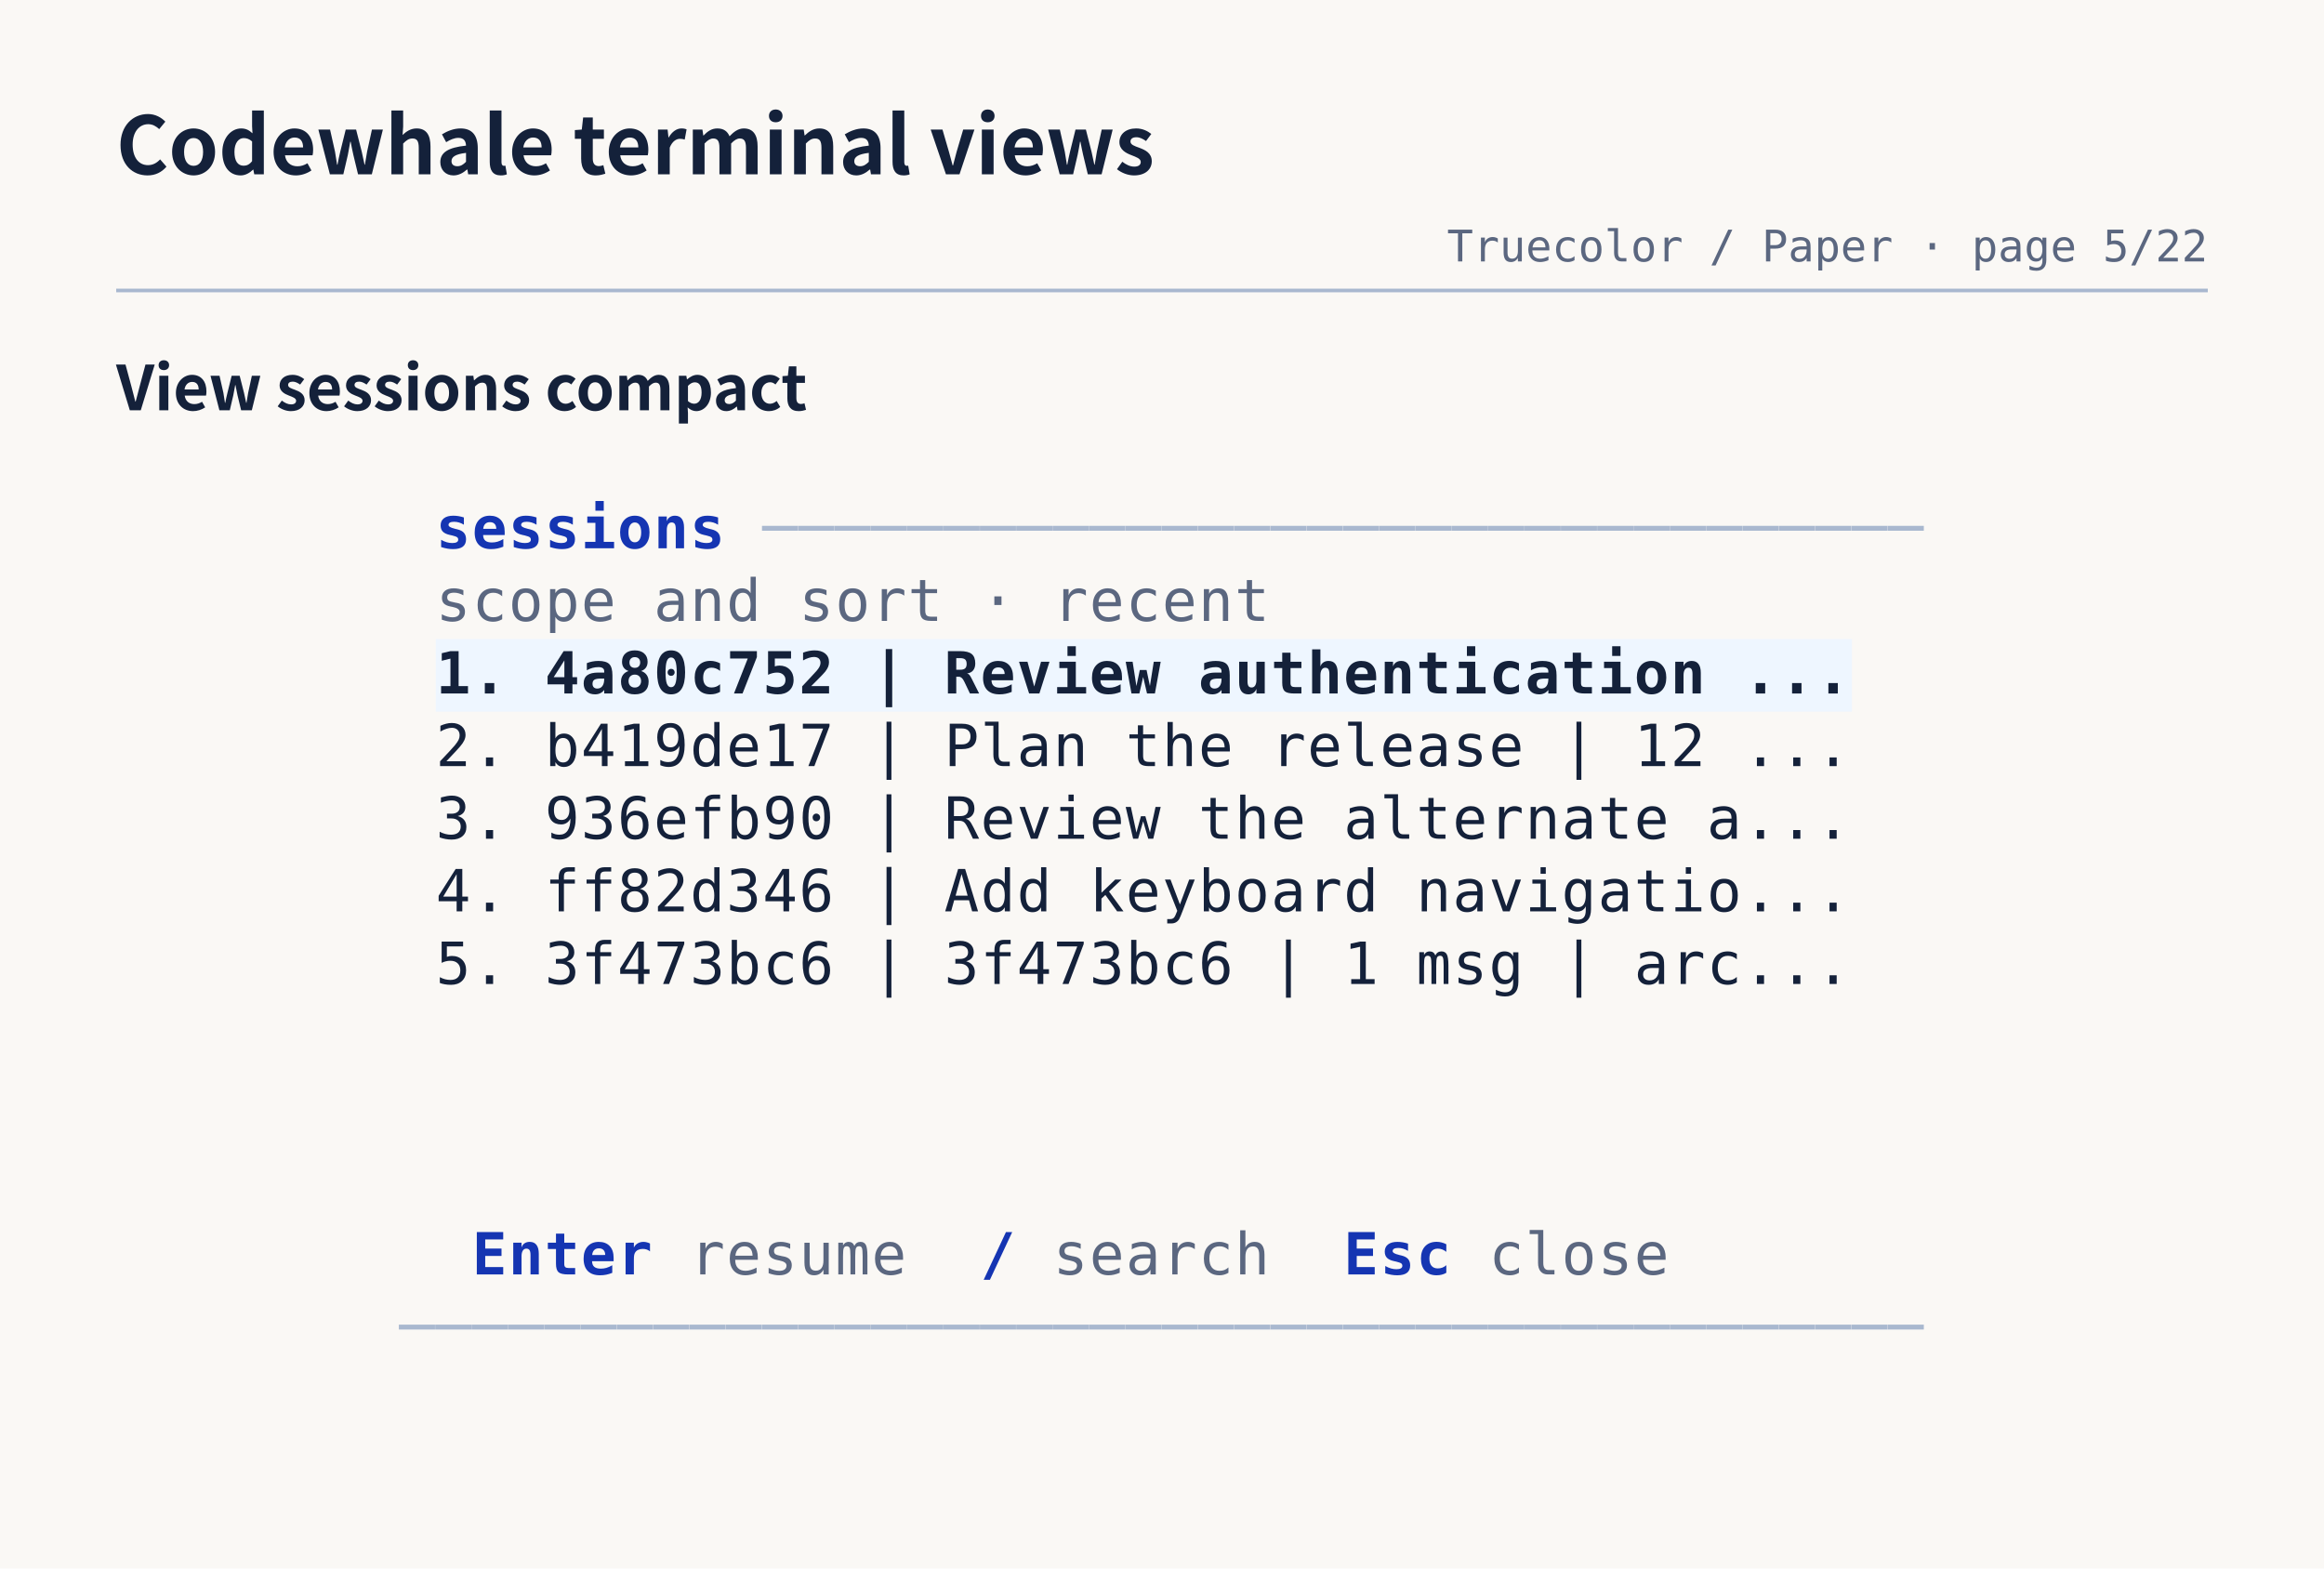
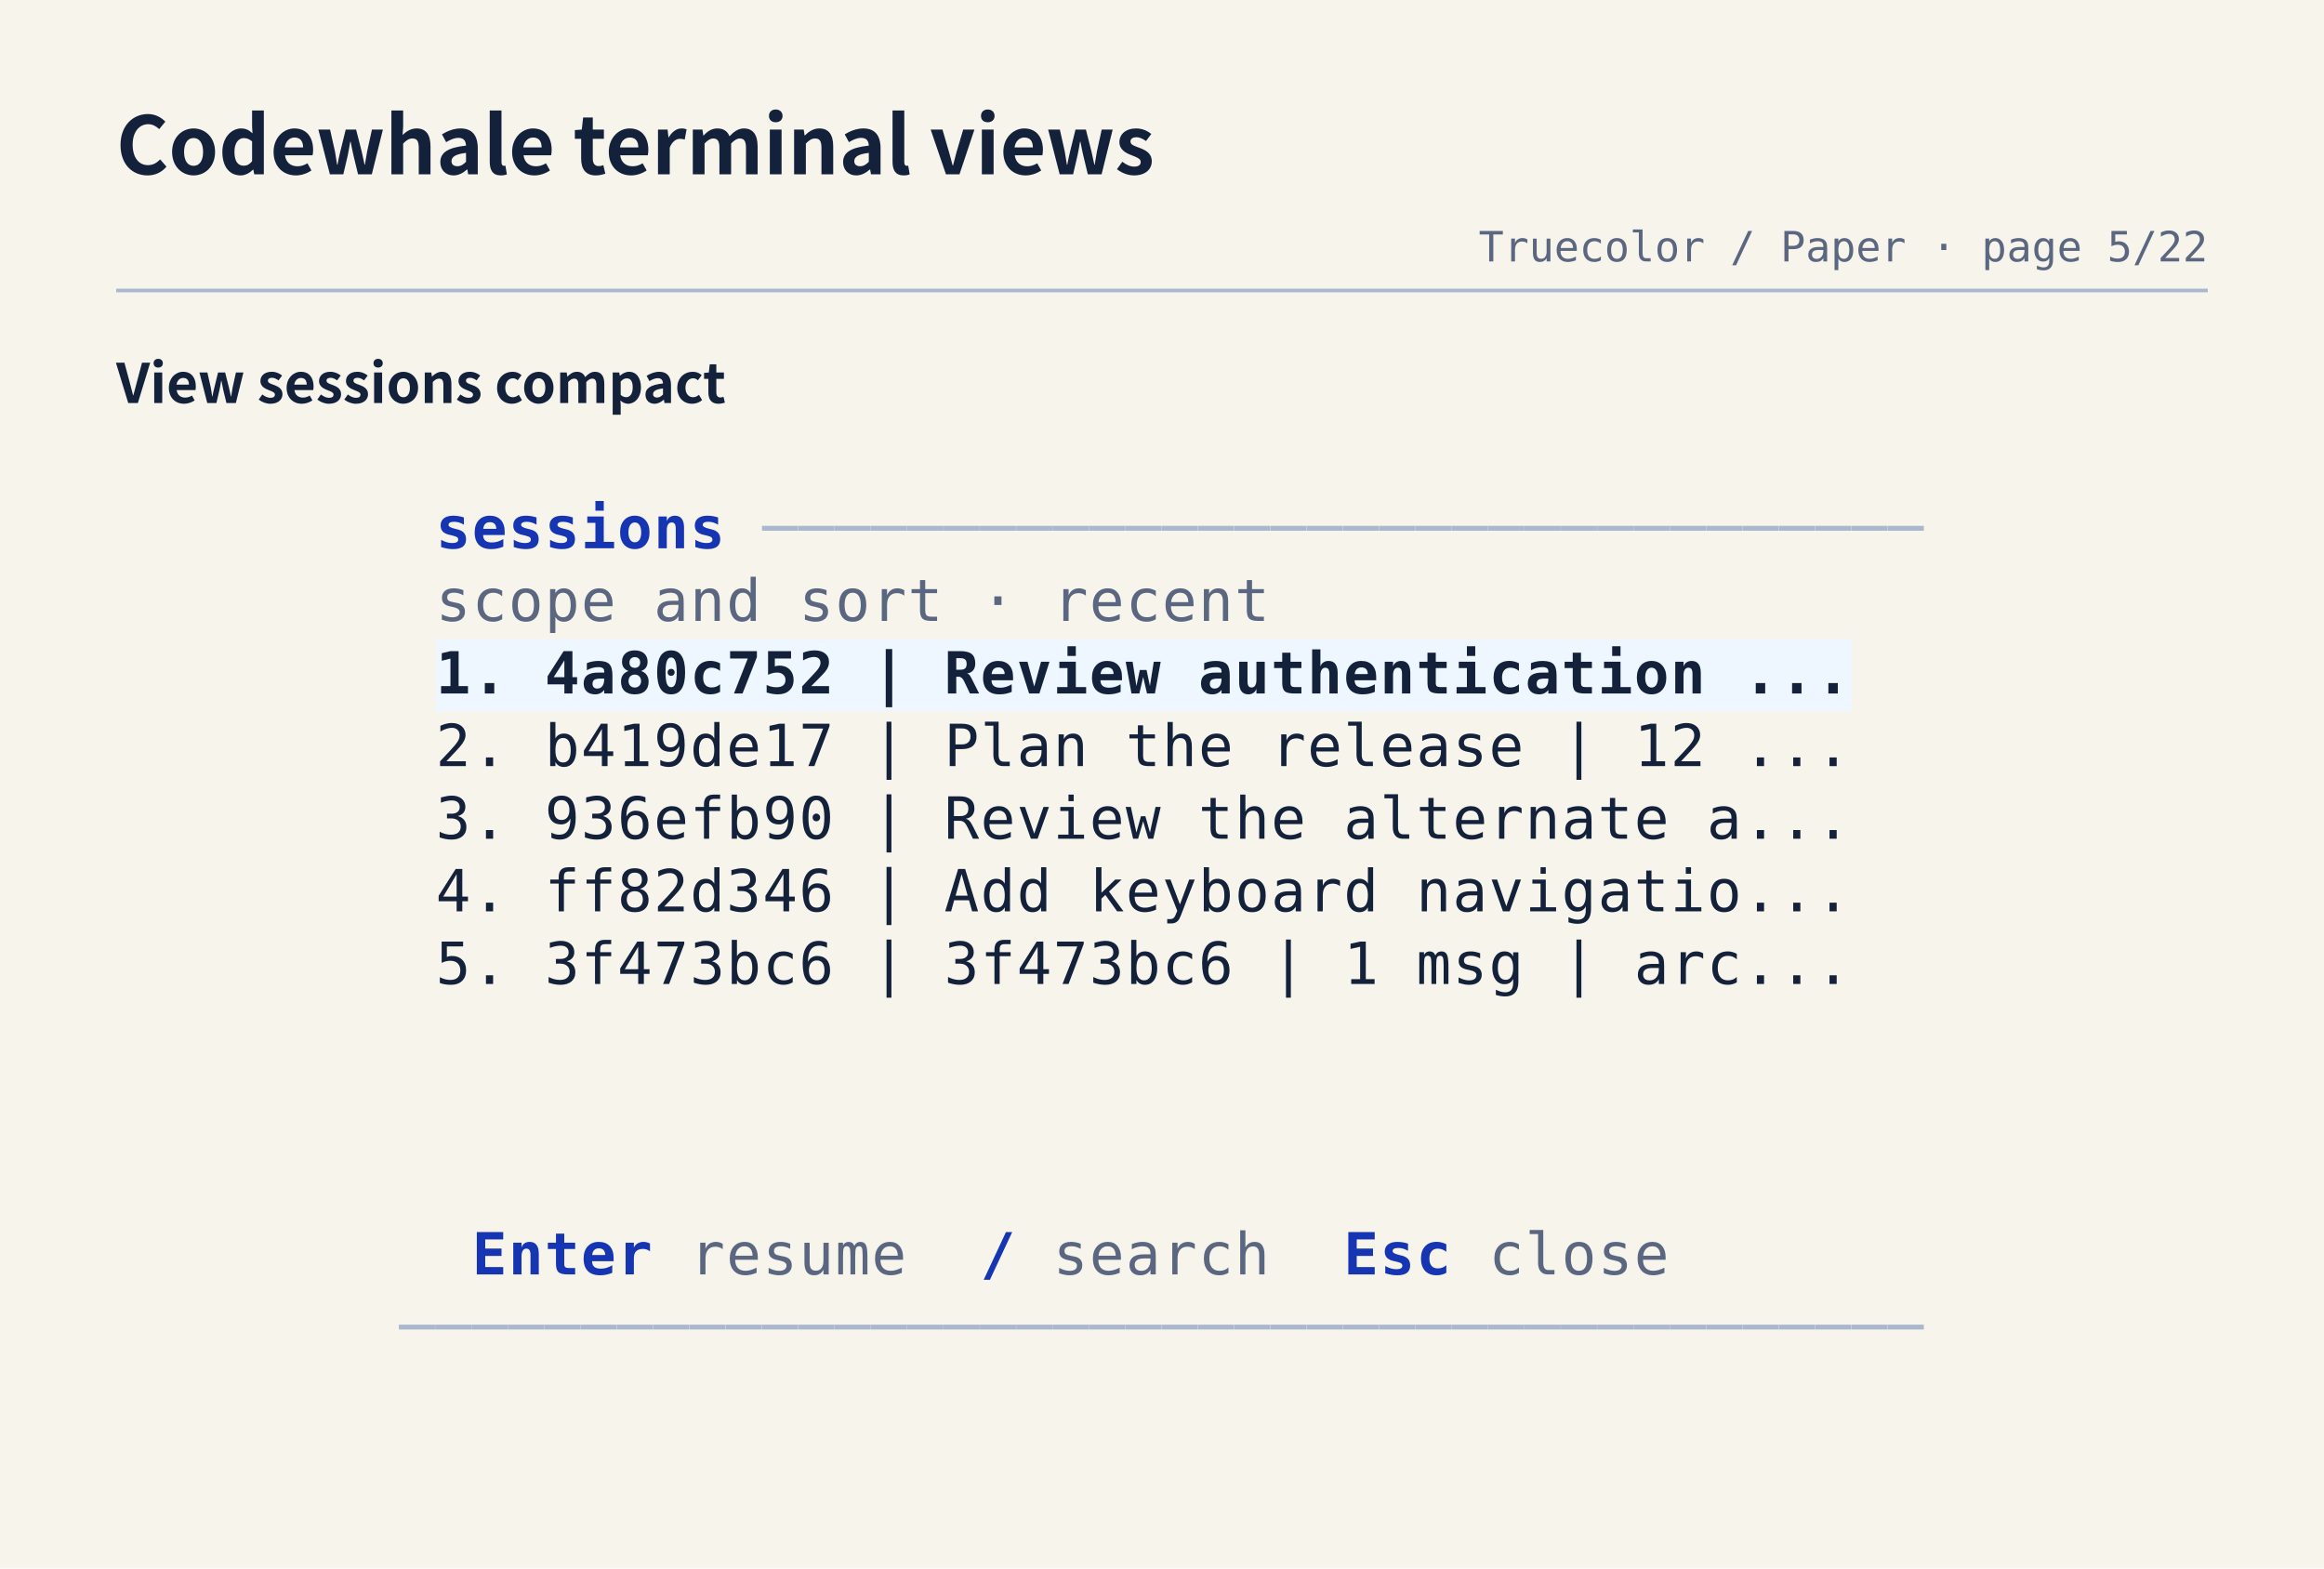
<svg xmlns="http://www.w3.org/2000/svg" width="640" height="432" viewBox="0 0 640 432" role="img" aria-labelledby="title desc">
-   <rect width="100%" height="100%" fill="#faf8f5" />
-   <text x="32" y="48" fill="#14213a" font-family="'Shannon Sans','PingFang SC','Hiragino Sans GB','Microsoft YaHei UI','Microsoft YaHei','Noto Sans CJK SC','Noto Sans SC','Source Han Sans SC',-apple-system,BlinkMacSystemFont,'Segoe UI',sans-serif" font-size="22" font-weight="600">Codewhale terminal views</text>
-   <text x="608" y="72" fill="#5b6780" font-family="'DejaVu Sans Mono','Cascadia Mono','SFMono-Regular',Consolas,'Liberation Mono',monospace" font-size="12" text-anchor="end">Truecolor / Paper · page 5/22</text>
+   <rect width="100%" height="100%" fill="#f7f4ec" />
+   <text x="32" y="48" fill="#14213a" font-family="'Geist Sans','PingFang SC','Hiragino Sans GB','Microsoft YaHei UI','Microsoft YaHei','Noto Sans CJK SC','Noto Sans SC','Source Han Sans SC',-apple-system,BlinkMacSystemFont,'Segoe UI',sans-serif" font-size="22" font-weight="600">Codewhale terminal views</text>
+   <text x="608" y="72" fill="#5b6780" font-family="'DejaVu Sans Mono','Cascadia Mono','SFMono-Regular',Consolas,'Liberation Mono',monospace" font-size="11.5" text-anchor="end">Truecolor / Paper · page 5/22</text>
  <path d="M32 80H608" stroke="#a9b8cf" stroke-width="1" />
  <g data-entry="view-sessions-compact">
-     <text x="32" y="113" fill="#14213a" font-family="'Shannon Sans','PingFang SC','Hiragino Sans GB','Microsoft YaHei UI','Microsoft YaHei','Noto Sans CJK SC','Noto Sans SC','Source Han Sans SC',-apple-system,BlinkMacSystemFont,'Segoe UI',sans-serif" font-size="17" font-weight="600">View sessions compact</text>
+     <text x="32" y="111" fill="#14213a" font-family="'Geist Sans','PingFang SC','Hiragino Sans GB','Microsoft YaHei UI','Microsoft YaHei','Noto Sans CJK SC','Noto Sans SC','Source Han Sans SC',-apple-system,BlinkMacSystemFont,'Segoe UI',sans-serif" font-size="15" font-weight="600">View sessions compact</text>
    <svg width="440" height="240" viewBox="0 0 440 240" role="img" x="100" y="136">
-       <rect width="100%" height="100%" fill="#faf8f5" />
+       <rect width="100%" height="100%" fill="#f7f4ec" />
      <rect x="20" y="40" width="390" height="20" fill="#eef6ff" />
      <g font-family="'DejaVu Sans Mono','Cascadia Mono','SFMono-Regular',Consolas,'Liberation Mono',monospace" font-size="16" xml:space="preserve">
        <text x="20" y="15" fill="#1535b2" textLength="10" lengthAdjust="spacingAndGlyphs" font-weight="700">s</text>
        <text x="30" y="15" fill="#1535b2" textLength="10" lengthAdjust="spacingAndGlyphs" font-weight="700">e</text>
        <text x="40" y="15" fill="#1535b2" textLength="10" lengthAdjust="spacingAndGlyphs" font-weight="700">s</text>
        <text x="50" y="15" fill="#1535b2" textLength="10" lengthAdjust="spacingAndGlyphs" font-weight="700">s</text>
        <text x="60" y="15" fill="#1535b2" textLength="10" lengthAdjust="spacingAndGlyphs" font-weight="700">i</text>
        <text x="70" y="15" fill="#1535b2" textLength="10" lengthAdjust="spacingAndGlyphs" font-weight="700">o</text>
        <text x="80" y="15" fill="#1535b2" textLength="10" lengthAdjust="spacingAndGlyphs" font-weight="700">n</text>
        <text x="90" y="15" fill="#1535b2" textLength="10" lengthAdjust="spacingAndGlyphs" font-weight="700">s</text>
        <text x="110" y="15" fill="#a9b8cf" textLength="10" lengthAdjust="spacingAndGlyphs">─</text>
        <text x="120" y="15" fill="#a9b8cf" textLength="10" lengthAdjust="spacingAndGlyphs">─</text>
        <text x="130" y="15" fill="#a9b8cf" textLength="10" lengthAdjust="spacingAndGlyphs">─</text>
        <text x="140" y="15" fill="#a9b8cf" textLength="10" lengthAdjust="spacingAndGlyphs">─</text>
        <text x="150" y="15" fill="#a9b8cf" textLength="10" lengthAdjust="spacingAndGlyphs">─</text>
        <text x="160" y="15" fill="#a9b8cf" textLength="10" lengthAdjust="spacingAndGlyphs">─</text>
        <text x="170" y="15" fill="#a9b8cf" textLength="10" lengthAdjust="spacingAndGlyphs">─</text>
        <text x="180" y="15" fill="#a9b8cf" textLength="10" lengthAdjust="spacingAndGlyphs">─</text>
        <text x="190" y="15" fill="#a9b8cf" textLength="10" lengthAdjust="spacingAndGlyphs">─</text>
        <text x="200" y="15" fill="#a9b8cf" textLength="10" lengthAdjust="spacingAndGlyphs">─</text>
        <text x="210" y="15" fill="#a9b8cf" textLength="10" lengthAdjust="spacingAndGlyphs">─</text>
        <text x="220" y="15" fill="#a9b8cf" textLength="10" lengthAdjust="spacingAndGlyphs">─</text>
        <text x="230" y="15" fill="#a9b8cf" textLength="10" lengthAdjust="spacingAndGlyphs">─</text>
        <text x="240" y="15" fill="#a9b8cf" textLength="10" lengthAdjust="spacingAndGlyphs">─</text>
        <text x="250" y="15" fill="#a9b8cf" textLength="10" lengthAdjust="spacingAndGlyphs">─</text>
        <text x="260" y="15" fill="#a9b8cf" textLength="10" lengthAdjust="spacingAndGlyphs">─</text>
        <text x="270" y="15" fill="#a9b8cf" textLength="10" lengthAdjust="spacingAndGlyphs">─</text>
        <text x="280" y="15" fill="#a9b8cf" textLength="10" lengthAdjust="spacingAndGlyphs">─</text>
        <text x="290" y="15" fill="#a9b8cf" textLength="10" lengthAdjust="spacingAndGlyphs">─</text>
        <text x="300" y="15" fill="#a9b8cf" textLength="10" lengthAdjust="spacingAndGlyphs">─</text>
        <text x="310" y="15" fill="#a9b8cf" textLength="10" lengthAdjust="spacingAndGlyphs">─</text>
        <text x="320" y="15" fill="#a9b8cf" textLength="10" lengthAdjust="spacingAndGlyphs">─</text>
        <text x="330" y="15" fill="#a9b8cf" textLength="10" lengthAdjust="spacingAndGlyphs">─</text>
        <text x="340" y="15" fill="#a9b8cf" textLength="10" lengthAdjust="spacingAndGlyphs">─</text>
        <text x="350" y="15" fill="#a9b8cf" textLength="10" lengthAdjust="spacingAndGlyphs">─</text>
        <text x="360" y="15" fill="#a9b8cf" textLength="10" lengthAdjust="spacingAndGlyphs">─</text>
        <text x="370" y="15" fill="#a9b8cf" textLength="10" lengthAdjust="spacingAndGlyphs">─</text>
        <text x="380" y="15" fill="#a9b8cf" textLength="10" lengthAdjust="spacingAndGlyphs">─</text>
        <text x="390" y="15" fill="#a9b8cf" textLength="10" lengthAdjust="spacingAndGlyphs">─</text>
        <text x="400" y="15" fill="#a9b8cf" textLength="10" lengthAdjust="spacingAndGlyphs">─</text>
        <text x="410" y="15" fill="#a9b8cf" textLength="10" lengthAdjust="spacingAndGlyphs">─</text>
        <text x="420" y="15" fill="#a9b8cf" textLength="10" lengthAdjust="spacingAndGlyphs">─</text>
        <text x="20" y="35" fill="#5b6780" textLength="10" lengthAdjust="spacingAndGlyphs">s</text>
        <text x="30" y="35" fill="#5b6780" textLength="10" lengthAdjust="spacingAndGlyphs">c</text>
        <text x="40" y="35" fill="#5b6780" textLength="10" lengthAdjust="spacingAndGlyphs">o</text>
        <text x="50" y="35" fill="#5b6780" textLength="10" lengthAdjust="spacingAndGlyphs">p</text>
        <text x="60" y="35" fill="#5b6780" textLength="10" lengthAdjust="spacingAndGlyphs">e</text>
        <text x="80" y="35" fill="#5b6780" textLength="10" lengthAdjust="spacingAndGlyphs">a</text>
        <text x="90" y="35" fill="#5b6780" textLength="10" lengthAdjust="spacingAndGlyphs">n</text>
        <text x="100" y="35" fill="#5b6780" textLength="10" lengthAdjust="spacingAndGlyphs">d</text>
        <text x="120" y="35" fill="#5b6780" textLength="10" lengthAdjust="spacingAndGlyphs">s</text>
        <text x="130" y="35" fill="#5b6780" textLength="10" lengthAdjust="spacingAndGlyphs">o</text>
        <text x="140" y="35" fill="#5b6780" textLength="10" lengthAdjust="spacingAndGlyphs">r</text>
        <text x="150" y="35" fill="#5b6780" textLength="10" lengthAdjust="spacingAndGlyphs">t</text>
        <text x="170" y="35" fill="#5b6780" textLength="10" lengthAdjust="spacingAndGlyphs">·</text>
        <text x="190" y="35" fill="#5b6780" textLength="10" lengthAdjust="spacingAndGlyphs">r</text>
        <text x="200" y="35" fill="#5b6780" textLength="10" lengthAdjust="spacingAndGlyphs">e</text>
        <text x="210" y="35" fill="#5b6780" textLength="10" lengthAdjust="spacingAndGlyphs">c</text>
        <text x="220" y="35" fill="#5b6780" textLength="10" lengthAdjust="spacingAndGlyphs">e</text>
        <text x="230" y="35" fill="#5b6780" textLength="10" lengthAdjust="spacingAndGlyphs">n</text>
        <text x="240" y="35" fill="#5b6780" textLength="10" lengthAdjust="spacingAndGlyphs">t</text>
        <text x="20" y="55" fill="#14213a" textLength="10" lengthAdjust="spacingAndGlyphs" font-weight="700">1</text>
        <text x="30" y="55" fill="#14213a" textLength="10" lengthAdjust="spacingAndGlyphs" font-weight="700">.</text>
        <text x="50" y="55" fill="#14213a" textLength="10" lengthAdjust="spacingAndGlyphs" font-weight="700">4</text>
        <text x="60" y="55" fill="#14213a" textLength="10" lengthAdjust="spacingAndGlyphs" font-weight="700">a</text>
        <text x="70" y="55" fill="#14213a" textLength="10" lengthAdjust="spacingAndGlyphs" font-weight="700">8</text>
        <text x="80" y="55" fill="#14213a" textLength="10" lengthAdjust="spacingAndGlyphs" font-weight="700">0</text>
        <text x="90" y="55" fill="#14213a" textLength="10" lengthAdjust="spacingAndGlyphs" font-weight="700">c</text>
        <text x="100" y="55" fill="#14213a" textLength="10" lengthAdjust="spacingAndGlyphs" font-weight="700">7</text>
        <text x="110" y="55" fill="#14213a" textLength="10" lengthAdjust="spacingAndGlyphs" font-weight="700">5</text>
        <text x="120" y="55" fill="#14213a" textLength="10" lengthAdjust="spacingAndGlyphs" font-weight="700">2</text>
        <text x="140" y="55" fill="#14213a" textLength="10" lengthAdjust="spacingAndGlyphs" font-weight="700">|</text>
        <text x="160" y="55" fill="#14213a" textLength="10" lengthAdjust="spacingAndGlyphs" font-weight="700">R</text>
        <text x="170" y="55" fill="#14213a" textLength="10" lengthAdjust="spacingAndGlyphs" font-weight="700">e</text>
        <text x="180" y="55" fill="#14213a" textLength="10" lengthAdjust="spacingAndGlyphs" font-weight="700">v</text>
        <text x="190" y="55" fill="#14213a" textLength="10" lengthAdjust="spacingAndGlyphs" font-weight="700">i</text>
        <text x="200" y="55" fill="#14213a" textLength="10" lengthAdjust="spacingAndGlyphs" font-weight="700">e</text>
        <text x="210" y="55" fill="#14213a" textLength="10" lengthAdjust="spacingAndGlyphs" font-weight="700">w</text>
        <text x="230" y="55" fill="#14213a" textLength="10" lengthAdjust="spacingAndGlyphs" font-weight="700">a</text>
        <text x="240" y="55" fill="#14213a" textLength="10" lengthAdjust="spacingAndGlyphs" font-weight="700">u</text>
        <text x="250" y="55" fill="#14213a" textLength="10" lengthAdjust="spacingAndGlyphs" font-weight="700">t</text>
        <text x="260" y="55" fill="#14213a" textLength="10" lengthAdjust="spacingAndGlyphs" font-weight="700">h</text>
        <text x="270" y="55" fill="#14213a" textLength="10" lengthAdjust="spacingAndGlyphs" font-weight="700">e</text>
        <text x="280" y="55" fill="#14213a" textLength="10" lengthAdjust="spacingAndGlyphs" font-weight="700">n</text>
        <text x="290" y="55" fill="#14213a" textLength="10" lengthAdjust="spacingAndGlyphs" font-weight="700">t</text>
        <text x="300" y="55" fill="#14213a" textLength="10" lengthAdjust="spacingAndGlyphs" font-weight="700">i</text>
        <text x="310" y="55" fill="#14213a" textLength="10" lengthAdjust="spacingAndGlyphs" font-weight="700">c</text>
        <text x="320" y="55" fill="#14213a" textLength="10" lengthAdjust="spacingAndGlyphs" font-weight="700">a</text>
        <text x="330" y="55" fill="#14213a" textLength="10" lengthAdjust="spacingAndGlyphs" font-weight="700">t</text>
        <text x="340" y="55" fill="#14213a" textLength="10" lengthAdjust="spacingAndGlyphs" font-weight="700">i</text>
        <text x="350" y="55" fill="#14213a" textLength="10" lengthAdjust="spacingAndGlyphs" font-weight="700">o</text>
        <text x="360" y="55" fill="#14213a" textLength="10" lengthAdjust="spacingAndGlyphs" font-weight="700">n</text>
        <text x="380" y="55" fill="#14213a" textLength="10" lengthAdjust="spacingAndGlyphs" font-weight="700">.</text>
        <text x="390" y="55" fill="#14213a" textLength="10" lengthAdjust="spacingAndGlyphs" font-weight="700">.</text>
        <text x="400" y="55" fill="#14213a" textLength="10" lengthAdjust="spacingAndGlyphs" font-weight="700">.</text>
        <text x="20" y="75" fill="#14213a" textLength="10" lengthAdjust="spacingAndGlyphs">2</text>
        <text x="30" y="75" fill="#14213a" textLength="10" lengthAdjust="spacingAndGlyphs">.</text>
        <text x="50" y="75" fill="#14213a" textLength="10" lengthAdjust="spacingAndGlyphs">b</text>
        <text x="60" y="75" fill="#14213a" textLength="10" lengthAdjust="spacingAndGlyphs">4</text>
        <text x="70" y="75" fill="#14213a" textLength="10" lengthAdjust="spacingAndGlyphs">1</text>
        <text x="80" y="75" fill="#14213a" textLength="10" lengthAdjust="spacingAndGlyphs">9</text>
        <text x="90" y="75" fill="#14213a" textLength="10" lengthAdjust="spacingAndGlyphs">d</text>
        <text x="100" y="75" fill="#14213a" textLength="10" lengthAdjust="spacingAndGlyphs">e</text>
        <text x="110" y="75" fill="#14213a" textLength="10" lengthAdjust="spacingAndGlyphs">1</text>
        <text x="120" y="75" fill="#14213a" textLength="10" lengthAdjust="spacingAndGlyphs">7</text>
        <text x="140" y="75" fill="#14213a" textLength="10" lengthAdjust="spacingAndGlyphs">|</text>
        <text x="160" y="75" fill="#14213a" textLength="10" lengthAdjust="spacingAndGlyphs">P</text>
        <text x="170" y="75" fill="#14213a" textLength="10" lengthAdjust="spacingAndGlyphs">l</text>
        <text x="180" y="75" fill="#14213a" textLength="10" lengthAdjust="spacingAndGlyphs">a</text>
        <text x="190" y="75" fill="#14213a" textLength="10" lengthAdjust="spacingAndGlyphs">n</text>
        <text x="210" y="75" fill="#14213a" textLength="10" lengthAdjust="spacingAndGlyphs">t</text>
        <text x="220" y="75" fill="#14213a" textLength="10" lengthAdjust="spacingAndGlyphs">h</text>
        <text x="230" y="75" fill="#14213a" textLength="10" lengthAdjust="spacingAndGlyphs">e</text>
        <text x="250" y="75" fill="#14213a" textLength="10" lengthAdjust="spacingAndGlyphs">r</text>
        <text x="260" y="75" fill="#14213a" textLength="10" lengthAdjust="spacingAndGlyphs">e</text>
        <text x="270" y="75" fill="#14213a" textLength="10" lengthAdjust="spacingAndGlyphs">l</text>
        <text x="280" y="75" fill="#14213a" textLength="10" lengthAdjust="spacingAndGlyphs">e</text>
        <text x="290" y="75" fill="#14213a" textLength="10" lengthAdjust="spacingAndGlyphs">a</text>
        <text x="300" y="75" fill="#14213a" textLength="10" lengthAdjust="spacingAndGlyphs">s</text>
        <text x="310" y="75" fill="#14213a" textLength="10" lengthAdjust="spacingAndGlyphs">e</text>
        <text x="330" y="75" fill="#14213a" textLength="10" lengthAdjust="spacingAndGlyphs">|</text>
        <text x="350" y="75" fill="#14213a" textLength="10" lengthAdjust="spacingAndGlyphs">1</text>
        <text x="360" y="75" fill="#14213a" textLength="10" lengthAdjust="spacingAndGlyphs">2</text>
        <text x="380" y="75" fill="#14213a" textLength="10" lengthAdjust="spacingAndGlyphs">.</text>
        <text x="390" y="75" fill="#14213a" textLength="10" lengthAdjust="spacingAndGlyphs">.</text>
        <text x="400" y="75" fill="#14213a" textLength="10" lengthAdjust="spacingAndGlyphs">.</text>
        <text x="20" y="95" fill="#14213a" textLength="10" lengthAdjust="spacingAndGlyphs">3</text>
        <text x="30" y="95" fill="#14213a" textLength="10" lengthAdjust="spacingAndGlyphs">.</text>
        <text x="50" y="95" fill="#14213a" textLength="10" lengthAdjust="spacingAndGlyphs">9</text>
        <text x="60" y="95" fill="#14213a" textLength="10" lengthAdjust="spacingAndGlyphs">3</text>
        <text x="70" y="95" fill="#14213a" textLength="10" lengthAdjust="spacingAndGlyphs">6</text>
        <text x="80" y="95" fill="#14213a" textLength="10" lengthAdjust="spacingAndGlyphs">e</text>
        <text x="90" y="95" fill="#14213a" textLength="10" lengthAdjust="spacingAndGlyphs">f</text>
        <text x="100" y="95" fill="#14213a" textLength="10" lengthAdjust="spacingAndGlyphs">b</text>
        <text x="110" y="95" fill="#14213a" textLength="10" lengthAdjust="spacingAndGlyphs">9</text>
        <text x="120" y="95" fill="#14213a" textLength="10" lengthAdjust="spacingAndGlyphs">0</text>
        <text x="140" y="95" fill="#14213a" textLength="10" lengthAdjust="spacingAndGlyphs">|</text>
        <text x="160" y="95" fill="#14213a" textLength="10" lengthAdjust="spacingAndGlyphs">R</text>
        <text x="170" y="95" fill="#14213a" textLength="10" lengthAdjust="spacingAndGlyphs">e</text>
        <text x="180" y="95" fill="#14213a" textLength="10" lengthAdjust="spacingAndGlyphs">v</text>
        <text x="190" y="95" fill="#14213a" textLength="10" lengthAdjust="spacingAndGlyphs">i</text>
        <text x="200" y="95" fill="#14213a" textLength="10" lengthAdjust="spacingAndGlyphs">e</text>
        <text x="210" y="95" fill="#14213a" textLength="10" lengthAdjust="spacingAndGlyphs">w</text>
        <text x="230" y="95" fill="#14213a" textLength="10" lengthAdjust="spacingAndGlyphs">t</text>
        <text x="240" y="95" fill="#14213a" textLength="10" lengthAdjust="spacingAndGlyphs">h</text>
        <text x="250" y="95" fill="#14213a" textLength="10" lengthAdjust="spacingAndGlyphs">e</text>
        <text x="270" y="95" fill="#14213a" textLength="10" lengthAdjust="spacingAndGlyphs">a</text>
        <text x="280" y="95" fill="#14213a" textLength="10" lengthAdjust="spacingAndGlyphs">l</text>
        <text x="290" y="95" fill="#14213a" textLength="10" lengthAdjust="spacingAndGlyphs">t</text>
        <text x="300" y="95" fill="#14213a" textLength="10" lengthAdjust="spacingAndGlyphs">e</text>
        <text x="310" y="95" fill="#14213a" textLength="10" lengthAdjust="spacingAndGlyphs">r</text>
        <text x="320" y="95" fill="#14213a" textLength="10" lengthAdjust="spacingAndGlyphs">n</text>
        <text x="330" y="95" fill="#14213a" textLength="10" lengthAdjust="spacingAndGlyphs">a</text>
        <text x="340" y="95" fill="#14213a" textLength="10" lengthAdjust="spacingAndGlyphs">t</text>
        <text x="350" y="95" fill="#14213a" textLength="10" lengthAdjust="spacingAndGlyphs">e</text>
        <text x="370" y="95" fill="#14213a" textLength="10" lengthAdjust="spacingAndGlyphs">a</text>
        <text x="380" y="95" fill="#14213a" textLength="10" lengthAdjust="spacingAndGlyphs">.</text>
        <text x="390" y="95" fill="#14213a" textLength="10" lengthAdjust="spacingAndGlyphs">.</text>
        <text x="400" y="95" fill="#14213a" textLength="10" lengthAdjust="spacingAndGlyphs">.</text>
        <text x="20" y="115" fill="#14213a" textLength="10" lengthAdjust="spacingAndGlyphs">4</text>
        <text x="30" y="115" fill="#14213a" textLength="10" lengthAdjust="spacingAndGlyphs">.</text>
        <text x="50" y="115" fill="#14213a" textLength="10" lengthAdjust="spacingAndGlyphs">f</text>
        <text x="60" y="115" fill="#14213a" textLength="10" lengthAdjust="spacingAndGlyphs">f</text>
        <text x="70" y="115" fill="#14213a" textLength="10" lengthAdjust="spacingAndGlyphs">8</text>
        <text x="80" y="115" fill="#14213a" textLength="10" lengthAdjust="spacingAndGlyphs">2</text>
        <text x="90" y="115" fill="#14213a" textLength="10" lengthAdjust="spacingAndGlyphs">d</text>
        <text x="100" y="115" fill="#14213a" textLength="10" lengthAdjust="spacingAndGlyphs">3</text>
        <text x="110" y="115" fill="#14213a" textLength="10" lengthAdjust="spacingAndGlyphs">4</text>
        <text x="120" y="115" fill="#14213a" textLength="10" lengthAdjust="spacingAndGlyphs">6</text>
        <text x="140" y="115" fill="#14213a" textLength="10" lengthAdjust="spacingAndGlyphs">|</text>
        <text x="160" y="115" fill="#14213a" textLength="10" lengthAdjust="spacingAndGlyphs">A</text>
        <text x="170" y="115" fill="#14213a" textLength="10" lengthAdjust="spacingAndGlyphs">d</text>
        <text x="180" y="115" fill="#14213a" textLength="10" lengthAdjust="spacingAndGlyphs">d</text>
        <text x="200" y="115" fill="#14213a" textLength="10" lengthAdjust="spacingAndGlyphs">k</text>
        <text x="210" y="115" fill="#14213a" textLength="10" lengthAdjust="spacingAndGlyphs">e</text>
        <text x="220" y="115" fill="#14213a" textLength="10" lengthAdjust="spacingAndGlyphs">y</text>
        <text x="230" y="115" fill="#14213a" textLength="10" lengthAdjust="spacingAndGlyphs">b</text>
        <text x="240" y="115" fill="#14213a" textLength="10" lengthAdjust="spacingAndGlyphs">o</text>
        <text x="250" y="115" fill="#14213a" textLength="10" lengthAdjust="spacingAndGlyphs">a</text>
        <text x="260" y="115" fill="#14213a" textLength="10" lengthAdjust="spacingAndGlyphs">r</text>
        <text x="270" y="115" fill="#14213a" textLength="10" lengthAdjust="spacingAndGlyphs">d</text>
        <text x="290" y="115" fill="#14213a" textLength="10" lengthAdjust="spacingAndGlyphs">n</text>
        <text x="300" y="115" fill="#14213a" textLength="10" lengthAdjust="spacingAndGlyphs">a</text>
        <text x="310" y="115" fill="#14213a" textLength="10" lengthAdjust="spacingAndGlyphs">v</text>
        <text x="320" y="115" fill="#14213a" textLength="10" lengthAdjust="spacingAndGlyphs">i</text>
        <text x="330" y="115" fill="#14213a" textLength="10" lengthAdjust="spacingAndGlyphs">g</text>
        <text x="340" y="115" fill="#14213a" textLength="10" lengthAdjust="spacingAndGlyphs">a</text>
        <text x="350" y="115" fill="#14213a" textLength="10" lengthAdjust="spacingAndGlyphs">t</text>
        <text x="360" y="115" fill="#14213a" textLength="10" lengthAdjust="spacingAndGlyphs">i</text>
        <text x="370" y="115" fill="#14213a" textLength="10" lengthAdjust="spacingAndGlyphs">o</text>
        <text x="380" y="115" fill="#14213a" textLength="10" lengthAdjust="spacingAndGlyphs">.</text>
        <text x="390" y="115" fill="#14213a" textLength="10" lengthAdjust="spacingAndGlyphs">.</text>
        <text x="400" y="115" fill="#14213a" textLength="10" lengthAdjust="spacingAndGlyphs">.</text>
        <text x="20" y="135" fill="#14213a" textLength="10" lengthAdjust="spacingAndGlyphs">5</text>
        <text x="30" y="135" fill="#14213a" textLength="10" lengthAdjust="spacingAndGlyphs">.</text>
        <text x="50" y="135" fill="#14213a" textLength="10" lengthAdjust="spacingAndGlyphs">3</text>
        <text x="60" y="135" fill="#14213a" textLength="10" lengthAdjust="spacingAndGlyphs">f</text>
        <text x="70" y="135" fill="#14213a" textLength="10" lengthAdjust="spacingAndGlyphs">4</text>
        <text x="80" y="135" fill="#14213a" textLength="10" lengthAdjust="spacingAndGlyphs">7</text>
        <text x="90" y="135" fill="#14213a" textLength="10" lengthAdjust="spacingAndGlyphs">3</text>
        <text x="100" y="135" fill="#14213a" textLength="10" lengthAdjust="spacingAndGlyphs">b</text>
        <text x="110" y="135" fill="#14213a" textLength="10" lengthAdjust="spacingAndGlyphs">c</text>
        <text x="120" y="135" fill="#14213a" textLength="10" lengthAdjust="spacingAndGlyphs">6</text>
        <text x="140" y="135" fill="#14213a" textLength="10" lengthAdjust="spacingAndGlyphs">|</text>
        <text x="160" y="135" fill="#14213a" textLength="10" lengthAdjust="spacingAndGlyphs">3</text>
        <text x="170" y="135" fill="#14213a" textLength="10" lengthAdjust="spacingAndGlyphs">f</text>
        <text x="180" y="135" fill="#14213a" textLength="10" lengthAdjust="spacingAndGlyphs">4</text>
        <text x="190" y="135" fill="#14213a" textLength="10" lengthAdjust="spacingAndGlyphs">7</text>
        <text x="200" y="135" fill="#14213a" textLength="10" lengthAdjust="spacingAndGlyphs">3</text>
        <text x="210" y="135" fill="#14213a" textLength="10" lengthAdjust="spacingAndGlyphs">b</text>
        <text x="220" y="135" fill="#14213a" textLength="10" lengthAdjust="spacingAndGlyphs">c</text>
        <text x="230" y="135" fill="#14213a" textLength="10" lengthAdjust="spacingAndGlyphs">6</text>
        <text x="250" y="135" fill="#14213a" textLength="10" lengthAdjust="spacingAndGlyphs">|</text>
        <text x="270" y="135" fill="#14213a" textLength="10" lengthAdjust="spacingAndGlyphs">1</text>
        <text x="290" y="135" fill="#14213a" textLength="10" lengthAdjust="spacingAndGlyphs">m</text>
        <text x="300" y="135" fill="#14213a" textLength="10" lengthAdjust="spacingAndGlyphs">s</text>
        <text x="310" y="135" fill="#14213a" textLength="10" lengthAdjust="spacingAndGlyphs">g</text>
        <text x="330" y="135" fill="#14213a" textLength="10" lengthAdjust="spacingAndGlyphs">|</text>
        <text x="350" y="135" fill="#14213a" textLength="10" lengthAdjust="spacingAndGlyphs">a</text>
        <text x="360" y="135" fill="#14213a" textLength="10" lengthAdjust="spacingAndGlyphs">r</text>
        <text x="370" y="135" fill="#14213a" textLength="10" lengthAdjust="spacingAndGlyphs">c</text>
        <text x="380" y="135" fill="#14213a" textLength="10" lengthAdjust="spacingAndGlyphs">.</text>
        <text x="390" y="135" fill="#14213a" textLength="10" lengthAdjust="spacingAndGlyphs">.</text>
        <text x="400" y="135" fill="#14213a" textLength="10" lengthAdjust="spacingAndGlyphs">.</text>
        <text x="30" y="215" fill="#1535b2" textLength="10" lengthAdjust="spacingAndGlyphs" font-weight="700">E</text>
        <text x="40" y="215" fill="#1535b2" textLength="10" lengthAdjust="spacingAndGlyphs" font-weight="700">n</text>
        <text x="50" y="215" fill="#1535b2" textLength="10" lengthAdjust="spacingAndGlyphs" font-weight="700">t</text>
        <text x="60" y="215" fill="#1535b2" textLength="10" lengthAdjust="spacingAndGlyphs" font-weight="700">e</text>
        <text x="70" y="215" fill="#1535b2" textLength="10" lengthAdjust="spacingAndGlyphs" font-weight="700">r</text>
        <text x="90" y="215" fill="#5b6780" textLength="10" lengthAdjust="spacingAndGlyphs">r</text>
        <text x="100" y="215" fill="#5b6780" textLength="10" lengthAdjust="spacingAndGlyphs">e</text>
        <text x="110" y="215" fill="#5b6780" textLength="10" lengthAdjust="spacingAndGlyphs">s</text>
        <text x="120" y="215" fill="#5b6780" textLength="10" lengthAdjust="spacingAndGlyphs">u</text>
        <text x="130" y="215" fill="#5b6780" textLength="10" lengthAdjust="spacingAndGlyphs">m</text>
        <text x="140" y="215" fill="#5b6780" textLength="10" lengthAdjust="spacingAndGlyphs">e</text>
        <text x="170" y="215" fill="#1535b2" textLength="10" lengthAdjust="spacingAndGlyphs" font-weight="700">/</text>
        <text x="190" y="215" fill="#5b6780" textLength="10" lengthAdjust="spacingAndGlyphs">s</text>
        <text x="200" y="215" fill="#5b6780" textLength="10" lengthAdjust="spacingAndGlyphs">e</text>
        <text x="210" y="215" fill="#5b6780" textLength="10" lengthAdjust="spacingAndGlyphs">a</text>
        <text x="220" y="215" fill="#5b6780" textLength="10" lengthAdjust="spacingAndGlyphs">r</text>
        <text x="230" y="215" fill="#5b6780" textLength="10" lengthAdjust="spacingAndGlyphs">c</text>
        <text x="240" y="215" fill="#5b6780" textLength="10" lengthAdjust="spacingAndGlyphs">h</text>
        <text x="270" y="215" fill="#1535b2" textLength="10" lengthAdjust="spacingAndGlyphs" font-weight="700">E</text>
        <text x="280" y="215" fill="#1535b2" textLength="10" lengthAdjust="spacingAndGlyphs" font-weight="700">s</text>
        <text x="290" y="215" fill="#1535b2" textLength="10" lengthAdjust="spacingAndGlyphs" font-weight="700">c</text>
        <text x="310" y="215" fill="#5b6780" textLength="10" lengthAdjust="spacingAndGlyphs">c</text>
        <text x="320" y="215" fill="#5b6780" textLength="10" lengthAdjust="spacingAndGlyphs">l</text>
        <text x="330" y="215" fill="#5b6780" textLength="10" lengthAdjust="spacingAndGlyphs">o</text>
        <text x="340" y="215" fill="#5b6780" textLength="10" lengthAdjust="spacingAndGlyphs">s</text>
        <text x="350" y="215" fill="#5b6780" textLength="10" lengthAdjust="spacingAndGlyphs">e</text>
        <text x="10" y="235" fill="#a9b8cf" textLength="10" lengthAdjust="spacingAndGlyphs">─</text>
        <text x="20" y="235" fill="#a9b8cf" textLength="10" lengthAdjust="spacingAndGlyphs">─</text>
        <text x="30" y="235" fill="#a9b8cf" textLength="10" lengthAdjust="spacingAndGlyphs">─</text>
        <text x="40" y="235" fill="#a9b8cf" textLength="10" lengthAdjust="spacingAndGlyphs">─</text>
        <text x="50" y="235" fill="#a9b8cf" textLength="10" lengthAdjust="spacingAndGlyphs">─</text>
        <text x="60" y="235" fill="#a9b8cf" textLength="10" lengthAdjust="spacingAndGlyphs">─</text>
        <text x="70" y="235" fill="#a9b8cf" textLength="10" lengthAdjust="spacingAndGlyphs">─</text>
        <text x="80" y="235" fill="#a9b8cf" textLength="10" lengthAdjust="spacingAndGlyphs">─</text>
        <text x="90" y="235" fill="#a9b8cf" textLength="10" lengthAdjust="spacingAndGlyphs">─</text>
        <text x="100" y="235" fill="#a9b8cf" textLength="10" lengthAdjust="spacingAndGlyphs">─</text>
        <text x="110" y="235" fill="#a9b8cf" textLength="10" lengthAdjust="spacingAndGlyphs">─</text>
        <text x="120" y="235" fill="#a9b8cf" textLength="10" lengthAdjust="spacingAndGlyphs">─</text>
        <text x="130" y="235" fill="#a9b8cf" textLength="10" lengthAdjust="spacingAndGlyphs">─</text>
        <text x="140" y="235" fill="#a9b8cf" textLength="10" lengthAdjust="spacingAndGlyphs">─</text>
        <text x="150" y="235" fill="#a9b8cf" textLength="10" lengthAdjust="spacingAndGlyphs">─</text>
        <text x="160" y="235" fill="#a9b8cf" textLength="10" lengthAdjust="spacingAndGlyphs">─</text>
        <text x="170" y="235" fill="#a9b8cf" textLength="10" lengthAdjust="spacingAndGlyphs">─</text>
        <text x="180" y="235" fill="#a9b8cf" textLength="10" lengthAdjust="spacingAndGlyphs">─</text>
        <text x="190" y="235" fill="#a9b8cf" textLength="10" lengthAdjust="spacingAndGlyphs">─</text>
        <text x="200" y="235" fill="#a9b8cf" textLength="10" lengthAdjust="spacingAndGlyphs">─</text>
        <text x="210" y="235" fill="#a9b8cf" textLength="10" lengthAdjust="spacingAndGlyphs">─</text>
        <text x="220" y="235" fill="#a9b8cf" textLength="10" lengthAdjust="spacingAndGlyphs">─</text>
        <text x="230" y="235" fill="#a9b8cf" textLength="10" lengthAdjust="spacingAndGlyphs">─</text>
        <text x="240" y="235" fill="#a9b8cf" textLength="10" lengthAdjust="spacingAndGlyphs">─</text>
        <text x="250" y="235" fill="#a9b8cf" textLength="10" lengthAdjust="spacingAndGlyphs">─</text>
        <text x="260" y="235" fill="#a9b8cf" textLength="10" lengthAdjust="spacingAndGlyphs">─</text>
        <text x="270" y="235" fill="#a9b8cf" textLength="10" lengthAdjust="spacingAndGlyphs">─</text>
        <text x="280" y="235" fill="#a9b8cf" textLength="10" lengthAdjust="spacingAndGlyphs">─</text>
        <text x="290" y="235" fill="#a9b8cf" textLength="10" lengthAdjust="spacingAndGlyphs">─</text>
        <text x="300" y="235" fill="#a9b8cf" textLength="10" lengthAdjust="spacingAndGlyphs">─</text>
        <text x="310" y="235" fill="#a9b8cf" textLength="10" lengthAdjust="spacingAndGlyphs">─</text>
        <text x="320" y="235" fill="#a9b8cf" textLength="10" lengthAdjust="spacingAndGlyphs">─</text>
        <text x="330" y="235" fill="#a9b8cf" textLength="10" lengthAdjust="spacingAndGlyphs">─</text>
        <text x="340" y="235" fill="#a9b8cf" textLength="10" lengthAdjust="spacingAndGlyphs">─</text>
        <text x="350" y="235" fill="#a9b8cf" textLength="10" lengthAdjust="spacingAndGlyphs">─</text>
        <text x="360" y="235" fill="#a9b8cf" textLength="10" lengthAdjust="spacingAndGlyphs">─</text>
        <text x="370" y="235" fill="#a9b8cf" textLength="10" lengthAdjust="spacingAndGlyphs">─</text>
        <text x="380" y="235" fill="#a9b8cf" textLength="10" lengthAdjust="spacingAndGlyphs">─</text>
        <text x="390" y="235" fill="#a9b8cf" textLength="10" lengthAdjust="spacingAndGlyphs">─</text>
        <text x="400" y="235" fill="#a9b8cf" textLength="10" lengthAdjust="spacingAndGlyphs">─</text>
        <text x="410" y="235" fill="#a9b8cf" textLength="10" lengthAdjust="spacingAndGlyphs">─</text>
        <text x="420" y="235" fill="#a9b8cf" textLength="10" lengthAdjust="spacingAndGlyphs">─</text>
      </g>
    </svg>
  </g>
</svg>
